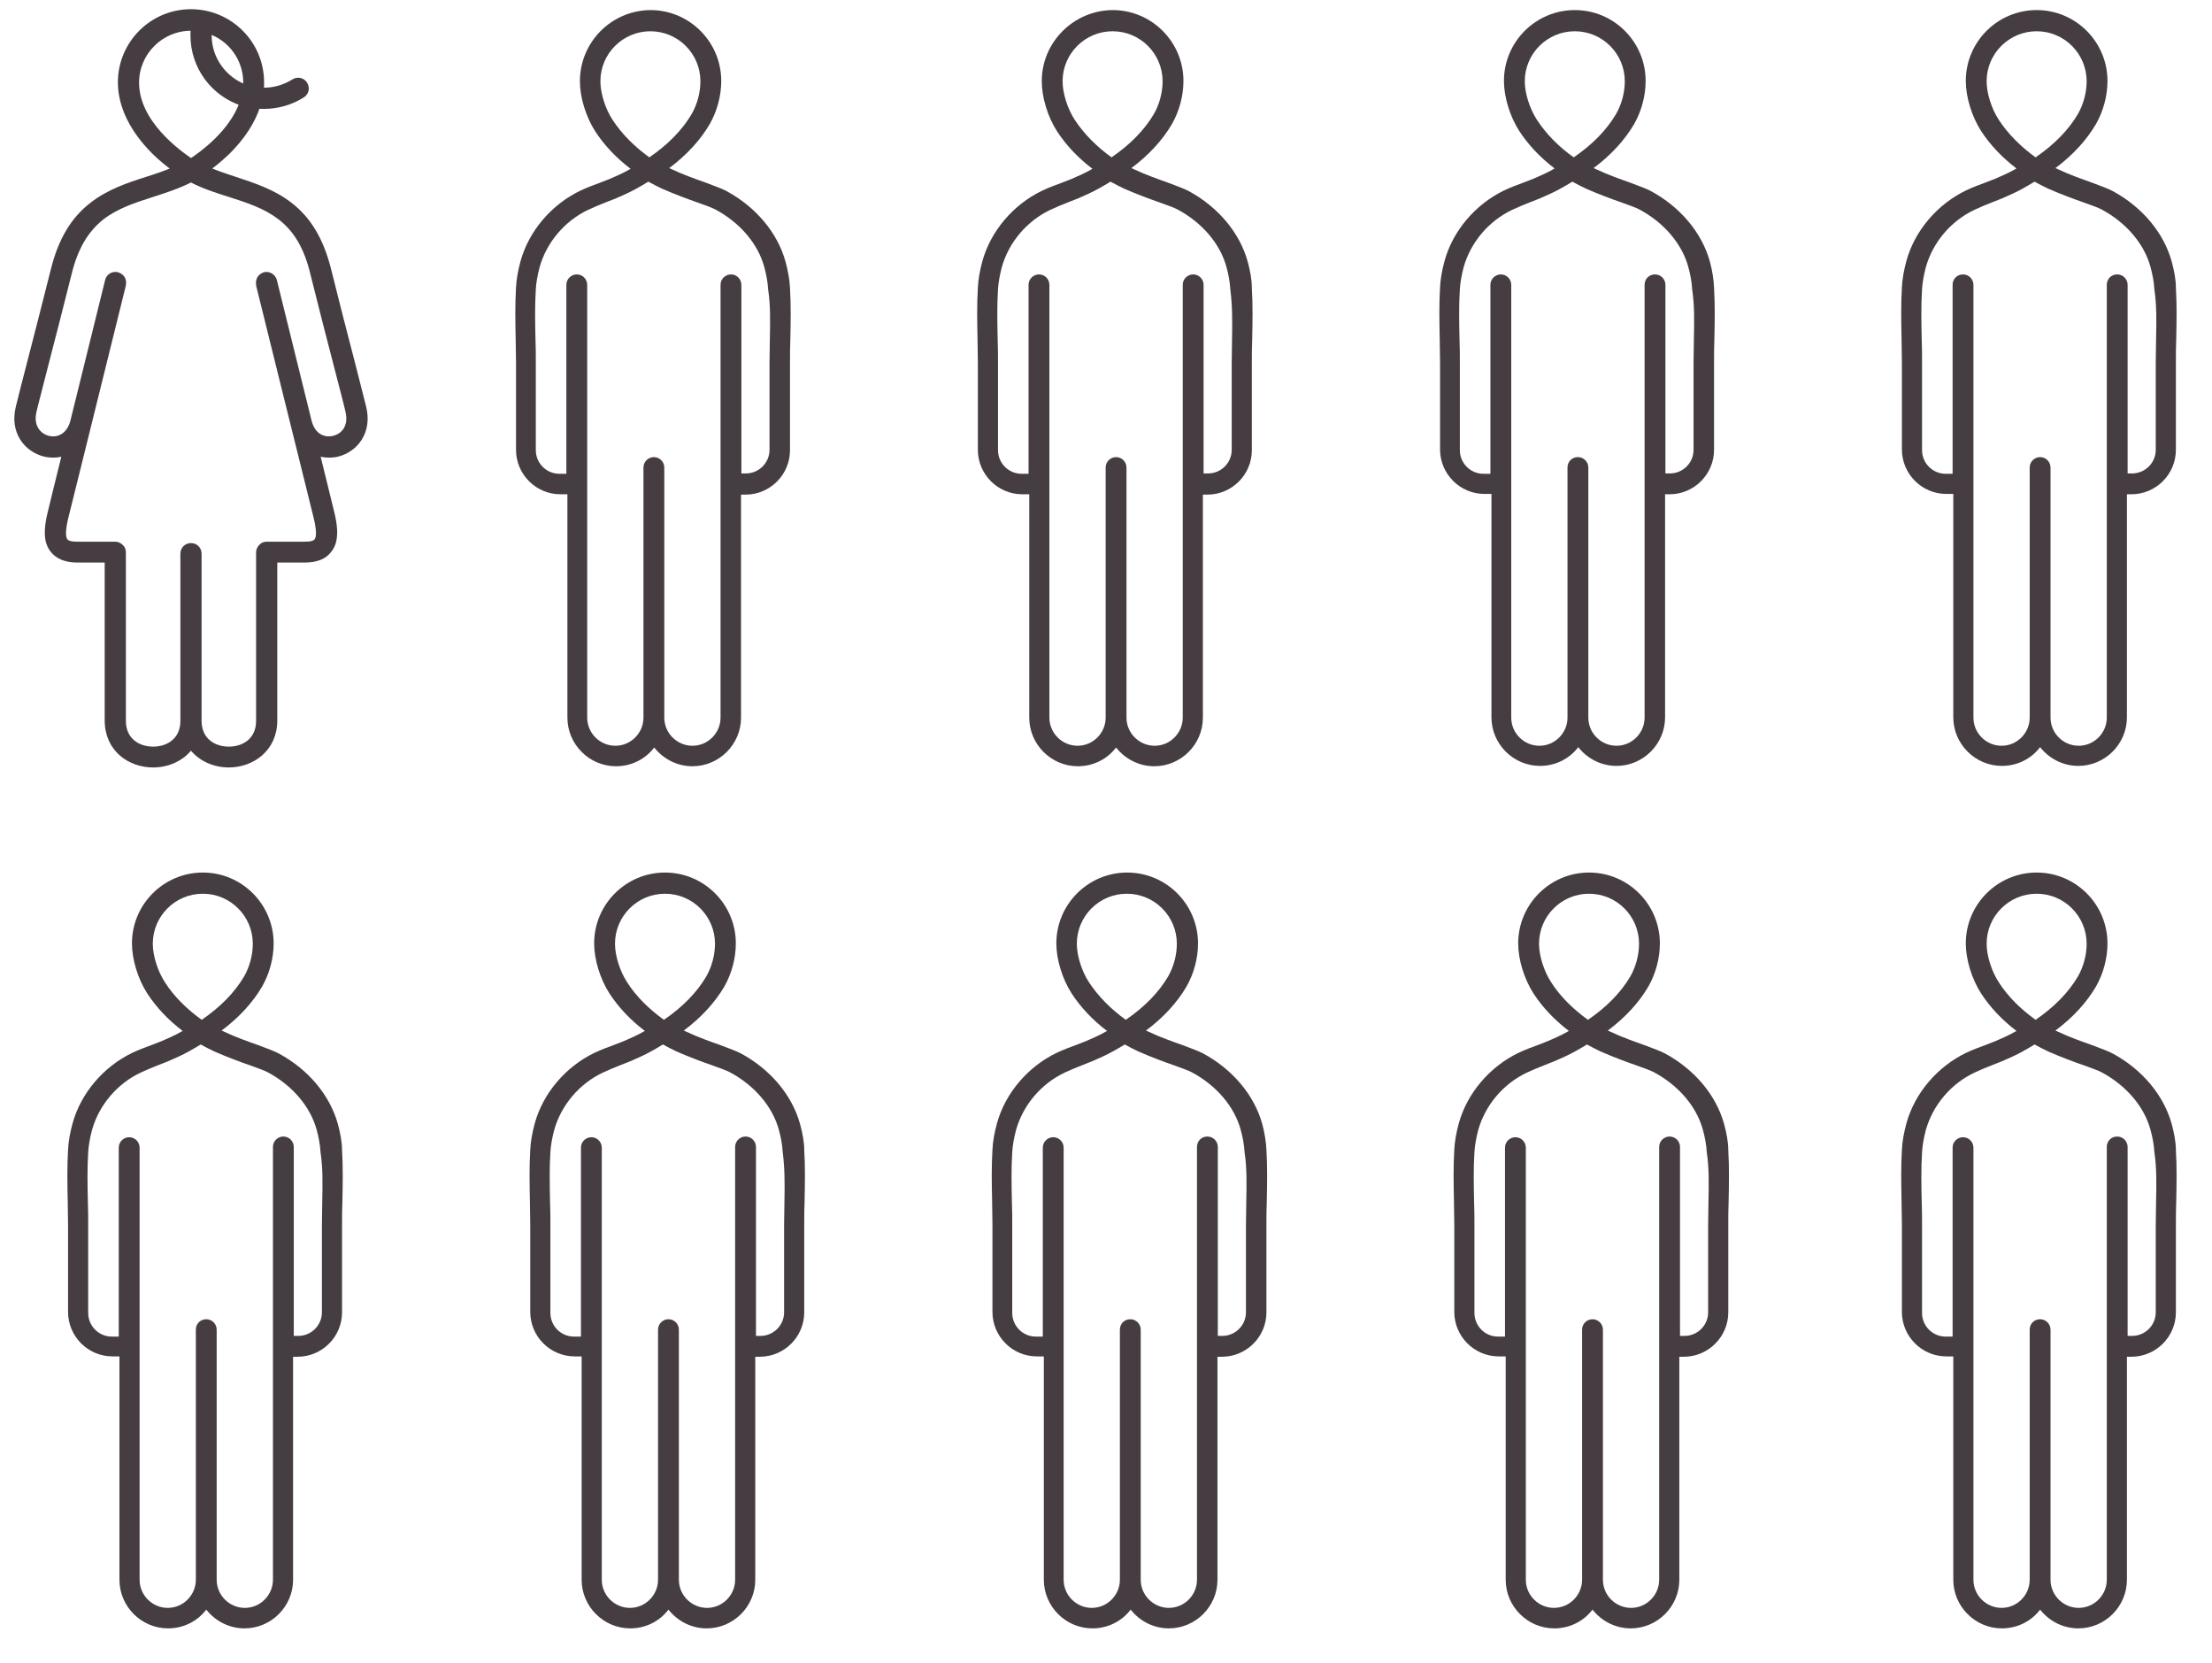
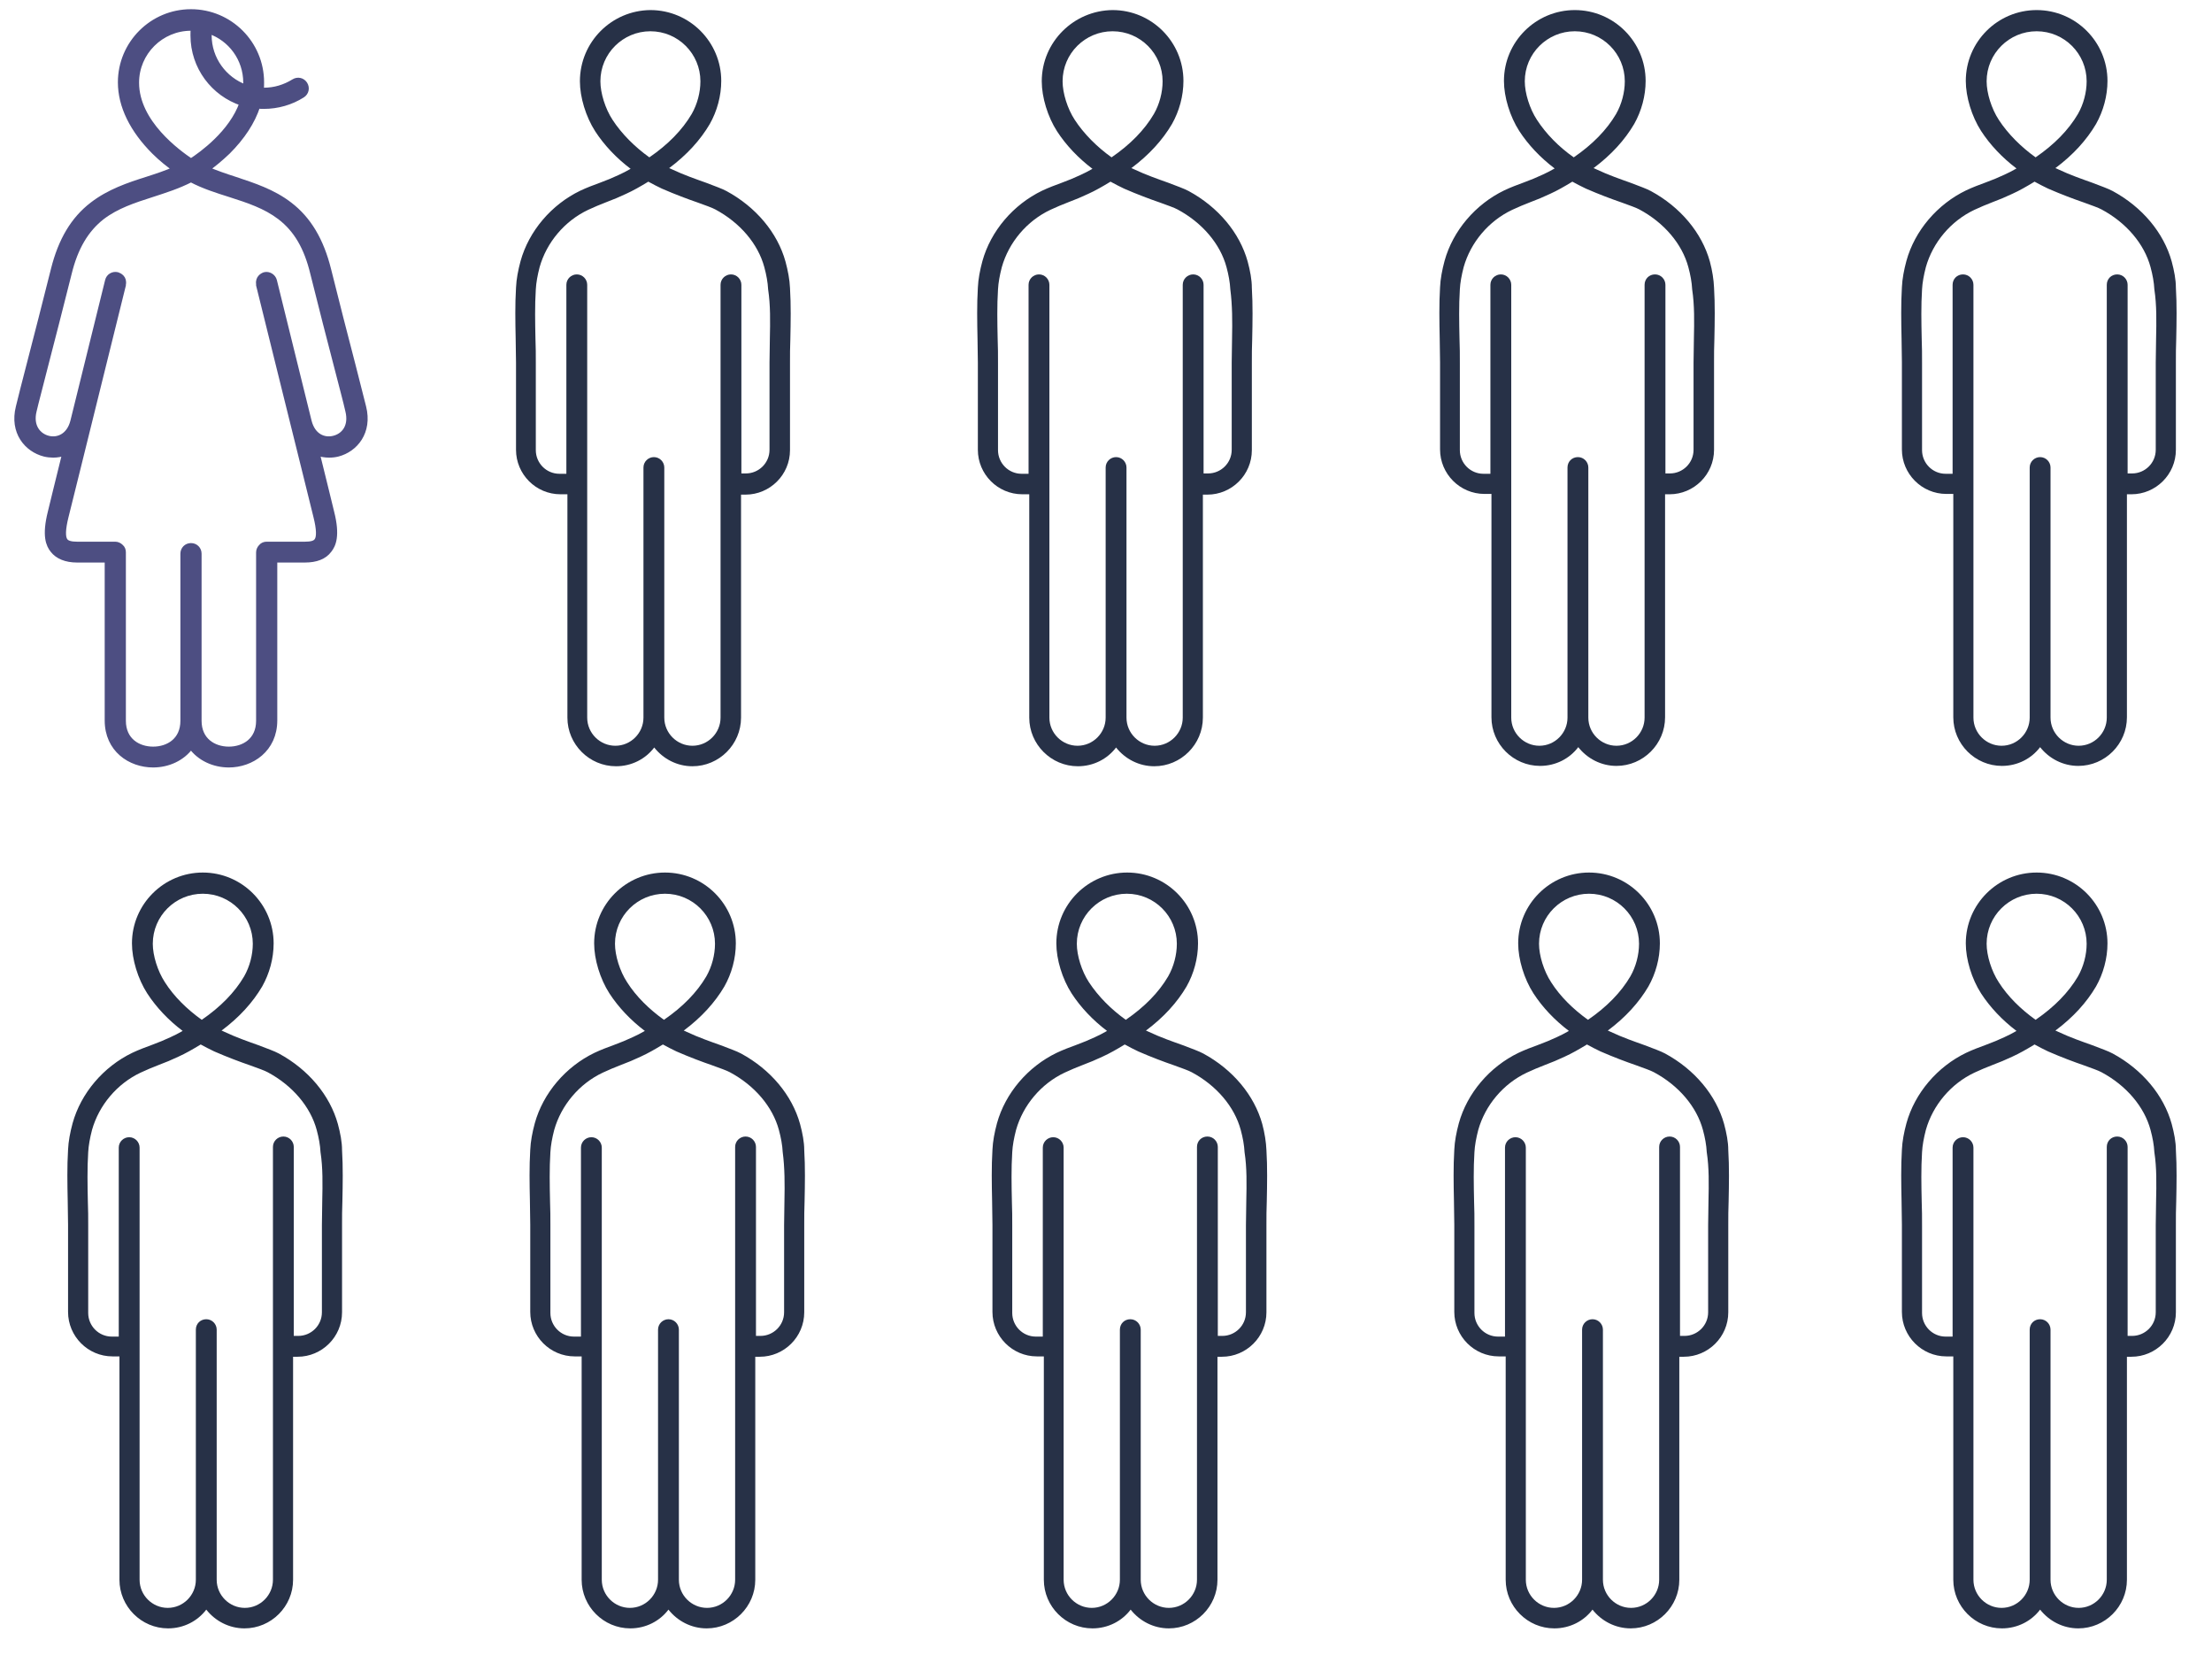
<svg xmlns="http://www.w3.org/2000/svg" version="1.1" id="Layer_1" x="0px" y="0px" viewBox="0 0 637 478.7" style="enable-background:new 0 0 637 478.7;" xml:space="preserve">
  <style type="text/css">
- 	.st0{fill:#453D42;}
- 	.st1{opacity:0.3;fill:none;}
- 	.st2{fill:#453D42;stroke:#453D42;stroke-width:1.5;stroke-miterlimit:10;}
- </style>
+ 		.st0 {
+ 			fill: #273147;
+ 		}
+ 
+ 		.st1 {
+ 			opacity: 0.3;
+ 			fill: none;
+ 		}
+ 
+ 		.st2 {
+ 			fill: #4d4e82;
+ 			stroke: #4d4e82;
+ 			stroke-width: 1.5;
+ 			stroke-miterlimit: 10;
+ 		}
+ 	</style>
  <g>
    <path class="st0" d="M226.2,75.3c-2.3-8.3-8.5-15.7-17-20.3c-1.3-0.7-3.3-1.4-5.9-2.4c-2.8-1-6.3-2.2-9.9-3.9   c-0.2-0.1-0.4-0.2-0.7-0.3c5.1-3.8,9-8.1,11.7-12.7c2.1-3.7,3.3-8.1,3.3-12.4c0-11.2-9.1-20.4-20.4-20.4C176.1,3,167,12.1,167,23.4   c0,4.6,1.7,10.2,4.4,14.4c2.6,4,6.1,7.7,10.2,10.8c-1.2,0.7-2.4,1.3-3.5,1.8c-1.7,0.8-3.4,1.5-5.3,2.2c-1.9,0.7-3.8,1.4-5.7,2.3   c-8.3,4-14.8,11.6-17.2,20.3c-0.7,2.6-1.2,5.2-1.3,7.6c-0.3,4.9-0.2,9.9-0.1,14.7c0,2.3,0.1,4.6,0.1,6.9c0,5.1,0,8,0,12l0,13.1   c0,7,5.7,12.8,12.8,12.8h2v64.3c0,7.7,6.3,14,14,14c4.5,0,8.5-2.1,11-5.4c2.6,3.3,6.6,5.4,11,5.4c7.7,0,14-6.3,14-14v-24.4l0-14.6   v-25.2h1.3c7,0,12.8-5.7,12.8-12.8l0-13.1c0-4,0-6.9,0-12c0-2.3,0-4.6,0.1-6.9c0.1-4.8,0.2-9.8-0.1-14.7   C227.4,80.5,226.9,77.9,226.2,75.3z M176.4,34.5c-2.1-3.2-3.5-7.7-3.5-11.1c0-8,6.5-14.4,14.4-14.4c8,0,14.4,6.5,14.4,14.4   c0,3.2-0.9,6.6-2.5,9.4c-2.7,4.6-6.8,8.8-12.2,12.5C182.8,42.3,179,38.5,176.4,34.5z M221.7,97.4c0,2.4-0.1,4.7-0.1,7   c0,5.1,0,8,0,12l0,13.1c0,3.8-3.1,6.8-6.8,6.8h-1.3V82c0-1.6-1.3-3-3-3c-1.6,0-3,1.3-3,3l0,124.6c0,4.4-3.6,8.1-8.1,8.1   c-4.4,0-8.1-3.6-8.1-8.1v-64.1v-7.9c0-1.6-1.3-3-3-3c-1.6,0-3,1.3-3,3v7.9v64.1c0,4.4-3.6,8.1-8.1,8.1c-4.4,0-8.1-3.6-8.1-8.1V82   c0-1.6-1.3-3-3-3c-1.6,0-3,1.3-3,3v54.4h-2c-3.8,0-6.8-3.1-6.8-6.8l0-13.1c0-4,0-6.9,0-12c0-2.3,0-4.7-0.1-7   c-0.1-4.7-0.2-9.5,0.1-14.2c0.1-1.9,0.5-4.1,1.1-6.4c2-7.1,7.2-13.3,14-16.5c1.7-0.8,3.4-1.5,5.2-2.2c1.9-0.7,3.8-1.5,5.7-2.4   c2-0.9,4.1-2.1,6.4-3.5c1.3,0.7,2.6,1.4,3.9,2c3.9,1.7,7.4,3,10.3,4c2.2,0.8,4.2,1.5,5.1,2c7.1,3.8,12.3,9.9,14.1,16.6   c0.6,2.2,1,4.4,1.1,6.4C221.9,87.9,221.8,92.7,221.7,97.4z" />
    <g>
      <path class="st1" d="M97.2,130.7c-0.8,0.2-1.7,0.3-2.5,0.3c-1.2,0-2.3-0.2-3.5-0.6c2.1,8.4,3.7,15.1,4.2,17.1    c1.7,6.8,0.5,9.4-0.7,10.9c-1.4,1.8-3.8,2.7-7,2.7c-1.7,0-6,0-8.7,0v46.2c0,8.4-6.6,12.8-13.2,12.8c-4.2,0-8.4-1.8-10.9-5.3    c-2.5,3.5-6.7,5.3-10.9,5.3c-6.5,0-13.2-4.4-13.2-12.8v-46.2c-2.7,0-7.1,0-8.7,0c-3.2,0-5.6-0.9-7-2.7c-1.2-1.5-2.3-4.2-0.7-10.9    c0.5-2,2.1-8.7,4.2-17.1c-1.1,0.4-2.3,0.6-3.4,0.6c-0.8,0-1.7-0.1-2.6-0.3c-5.1-1.3-9.2-6.3-7.5-13.5c0.7-2.7,1.8-7.1,3.1-12.2    c2.1-8.1,4.7-18.1,7-27.4c2.1-8.4,5.7-14.5,11.2-18.7c4.8-3.7,10.4-5.5,15.8-7.3c2.8-0.9,5.4-1.8,8-2.9c-1.7-1.2-3.8-2.9-6-5    c-6.3-6.2-9.7-13.1-9.7-20c0-11.2,9.1-20.3,20.3-20.3c11.2,0,20.3,9.1,20.3,20.3c0,0.8,0,1.5-0.1,2.3c0.3,0,0.6,0,0.8,0    c3.1,0,6-0.9,8.6-2.5c1.1-0.7,2.5-0.4,3.2,0.7c0.7,1.1,0.4,2.5-0.7,3.2c-3.3,2.1-7.1,3.2-11.1,3.2c-0.6,0-1.2,0-1.8-0.1    c-1.5,4.5-4.4,9-8.6,13.2c-2.1,2.1-4.3,3.8-6,5c2.5,1.1,5.2,2,8,2.9c5.4,1.7,11,3.6,15.8,7.3c5.5,4.2,9.1,10.3,11.2,18.7    c2.3,9.2,4.9,19.3,7,27.4c1.3,5.1,2.5,9.6,3.1,12.2C106.5,124.4,102.3,129.4,97.2,130.7z" />
      <path class="st2" d="M104.7,117.2c-0.7-2.7-1.8-7.1-3.1-12.2c-2.1-8.1-4.7-18.1-7-27.4c-2.1-8.4-5.7-14.5-11.2-18.7    c-4.8-3.7-10.4-5.5-15.8-7.3c-2.8-0.9-5.4-1.8-8-2.9c1.7-1.2,3.8-2.9,6-5c4.2-4.2,7.1-8.6,8.6-13.2c0.6,0.1,1.2,0.1,1.8,0.1    c3.9,0,7.8-1.1,11.1-3.2c1.1-0.7,1.4-2.1,0.7-3.2c-0.7-1.1-2.1-1.4-3.2-0.7c-2.6,1.6-5.5,2.5-8.6,2.5c-0.3,0-0.6,0-0.8,0    c0.1-0.8,0.1-1.5,0.1-2.3c0-11.2-9.1-20.3-20.3-20.3s-20.3,9.1-20.3,20.3c0,6.8,3.4,13.7,9.7,20c2.1,2.1,4.3,3.8,6,5    c-2.5,1.1-5.2,2-8,2.9c-5.4,1.7-11,3.6-15.8,7.3c-5.5,4.2-9.1,10.3-11.2,18.7c-2.3,9.2-4.9,19.3-7,27.4c-1.3,5.1-2.5,9.6-3.1,12.2    c-1.8,7.2,2.4,12.2,7.5,13.5c0.8,0.2,1.7,0.3,2.5,0.3c1.2,0,2.3-0.2,3.4-0.6c-2.1,8.4-3.7,15.1-4.2,17.1    c-1.7,6.8-0.5,9.4,0.7,10.9c1.4,1.8,3.8,2.8,7,2.8c1.7,0,6,0,8.7,0v46.2c0,8.4,6.6,12.8,13.2,12.8c4.2,0,8.4-1.8,10.9-5.3    c2.5,3.5,6.7,5.3,10.9,5.3c6.5,0,13.2-4.4,13.2-12.8v-46.2c2.7,0,7.1,0,8.7,0c3.2,0,5.6-0.9,7-2.8c1.2-1.5,2.4-4.2,0.7-10.9    c-0.5-2-2.1-8.7-4.2-17.1c1.1,0.4,2.3,0.6,3.5,0.6c0.9,0,1.7-0.1,2.5-0.3C102.3,129.4,106.5,124.4,104.7,117.2z M70.8,23.8    c0,0.5,0,0.9-0.1,1.3c-6.1-2.2-10.5-8.1-10.5-14.9c0-0.4,0-0.8,0.1-1.2C66.4,11.1,70.8,16.9,70.8,23.8z M39.3,23.8    c0-8.7,7.1-15.7,15.7-15.7c0.2,0,0.5,0,0.7,0c-0.1,0.7-0.1,1.4-0.1,2.1c0,9.1,5.9,16.8,14.1,19.5c-3,8.5-11.6,14.7-14.7,16.7    C51.3,43.9,39.3,35.3,39.3,23.8z M96.1,126.2c-2.8,0.7-6-0.6-7.1-4.9c-4.6-18.6-9.9-40.1-10-40.5c0,0,0,0,0,0    c-0.3-1.2-1.6-2-2.8-1.7c-0.6,0.2-2,0.9-1.7,2.8l0,0c0,0,0,0,0,0.1c0,0,0,0.1,0,0.1l7.6,30.7c3.6,14.4,8,32.3,8.9,35.9    c0.9,3.6,1,6,0.2,7c-0.5,0.7-1.6,1-3.4,1c-2.5,0-11,0-11,0c0,0,0,0,0,0c-0.6,0-1.2,0.2-1.6,0.7c-0.4,0.4-0.7,1-0.7,1.6v48.5    c0,5.7-4.3,8.2-8.6,8.2s-8.6-2.5-8.6-8.2v-48.1c0-1.3-1-2.3-2.3-2.3s-2.3,1-2.3,2.3v48.1c0,5.7-4.3,8.2-8.6,8.2s-8.6-2.5-8.6-8.2    v-48.5c0-0.6-0.2-1.2-0.7-1.6c-0.4-0.4-1-0.7-1.6-0.7c0,0,0,0,0,0c0,0-8.5,0-11,0c-1.7,0-2.9-0.3-3.4-1c-0.8-1-0.7-3.4,0.2-7    c0.9-3.5,5.3-21.4,8.9-35.9l7.6-30.7c0,0,0-0.1,0-0.1c0,0,0,0,0-0.1l0,0c0.4-1.9-1.1-2.6-1.7-2.8c-1.2-0.3-2.5,0.4-2.8,1.7    c0,0,0,0,0,0c-0.1,0.4-5.4,21.9-10,40.5c-1.1,4.3-4.4,5.6-7.1,4.9c-2.8-0.7-5.2-3.4-4.1-7.9c0.6-2.6,1.8-7,3.1-12.2    c2.1-8.1,4.7-18.2,7-27.4c1.8-7.4,4.9-12.6,9.5-16.2c4.2-3.2,9.1-4.8,14.4-6.5c3.7-1.2,7.5-2.4,11.2-4.3l0,0l0,0    c3.6,1.9,7.4,3.1,11.2,4.3c5.3,1.7,10.2,3.3,14.4,6.5c4.7,3.6,7.7,8.7,9.5,16.2c2.3,9.3,4.9,19.3,7,27.4c1.3,5.1,2.5,9.5,3.1,12.2    C101.3,122.8,99,125.5,96.1,126.2z" />
    </g>
    <path class="st0" d="M359.3,75.3c-2.3-8.3-8.5-15.7-17-20.3c-1.3-0.7-3.3-1.4-5.9-2.4c-2.8-1-6.3-2.2-9.9-3.9   c-0.2-0.1-0.4-0.2-0.7-0.3c5.1-3.8,9-8.1,11.7-12.7c2.1-3.7,3.3-8.1,3.3-12.4c0-11.2-9.1-20.4-20.4-20.4C309.2,3,300,12.1,300,23.4   c0,4.6,1.7,10.2,4.4,14.4c2.6,4,6.1,7.7,10.2,10.8c-1.2,0.7-2.4,1.3-3.5,1.8c-1.7,0.8-3.4,1.5-5.3,2.2c-1.9,0.7-3.8,1.4-5.7,2.3   c-8.3,4-14.8,11.6-17.2,20.3c-0.7,2.6-1.2,5.2-1.3,7.6c-0.3,4.9-0.2,9.9-0.1,14.7c0,2.3,0.1,4.6,0.1,6.9c0,5.1,0,8,0,12l0,13.1   c0,7,5.7,12.8,12.8,12.8h2v64.3c0,7.7,6.3,14,14,14c4.5,0,8.5-2.1,11-5.4c2.6,3.3,6.6,5.4,11,5.4c7.7,0,14-6.3,14-14v-24.4l0-14.6   v-25.2h1.3c7,0,12.8-5.7,12.8-12.8l0-13.1c0-4,0-6.9,0-12c0-2.3,0-4.6,0.1-6.9c0.1-4.8,0.2-9.8-0.1-14.7   C360.5,80.5,360,77.9,359.3,75.3z M309.5,34.5c-2.1-3.2-3.5-7.7-3.5-11.1c0-8,6.5-14.4,14.4-14.4c8,0,14.4,6.5,14.4,14.4   c0,3.2-0.9,6.6-2.5,9.4c-2.7,4.6-6.8,8.8-12.2,12.5C315.9,42.3,312.1,38.5,309.5,34.5z M354.8,97.4c0,2.4-0.1,4.7-0.1,7   c0,5.1,0,8,0,12l0,13.1c0,3.8-3.1,6.8-6.8,6.8h-1.3V82c0-1.6-1.3-3-3-3c-1.6,0-3,1.3-3,3l0,124.6c0,4.4-3.6,8.1-8.1,8.1   c-4.4,0-8.1-3.6-8.1-8.1v-64.1v-7.9c0-1.6-1.3-3-3-3c-1.6,0-3,1.3-3,3v7.9v64.1c0,4.4-3.6,8.1-8.1,8.1c-4.4,0-8.1-3.6-8.1-8.1V82   c0-1.6-1.3-3-3-3c-1.6,0-3,1.3-3,3v54.4h-2c-3.8,0-6.8-3.1-6.8-6.8l0-13.1c0-4,0-6.9,0-12c0-2.3,0-4.7-0.1-7   c-0.1-4.7-0.2-9.5,0.1-14.2c0.1-1.9,0.5-4.1,1.1-6.4c2-7.1,7.2-13.3,14-16.5c1.7-0.8,3.4-1.5,5.2-2.2c1.9-0.7,3.8-1.5,5.7-2.4   c2-0.9,4.1-2.1,6.4-3.5c1.3,0.7,2.6,1.4,3.9,2c3.9,1.7,7.4,3,10.3,4c2.2,0.8,4.2,1.5,5.1,2c7.1,3.8,12.3,9.9,14.1,16.6   c0.6,2.2,1,4.4,1.1,6.4C354.9,87.9,354.9,92.7,354.8,97.4z" />
    <path class="st0" d="M492.4,75.3c-2.3-8.3-8.5-15.7-17-20.3c-1.3-0.7-3.3-1.4-5.9-2.4c-2.8-1-6.3-2.2-9.9-3.9   c-0.2-0.1-0.4-0.2-0.7-0.3c5.1-3.8,9-8.1,11.7-12.7c2.1-3.7,3.3-8.1,3.3-12.4c0-11.2-9.1-20.4-20.4-20.4   c-11.2,0-20.4,9.1-20.4,20.4c0,4.6,1.7,10.2,4.4,14.4c2.6,4,6.1,7.7,10.2,10.8c-1.2,0.7-2.4,1.3-3.5,1.8c-1.7,0.8-3.4,1.5-5.3,2.2   c-1.9,0.7-3.8,1.4-5.7,2.3c-8.3,4-14.8,11.6-17.2,20.3c-0.7,2.6-1.2,5.2-1.3,7.6c-0.3,4.9-0.2,9.9-0.1,14.7c0,2.3,0.1,4.6,0.1,6.9   c0,5.1,0,8,0,12l0,13.1c0,7,5.7,12.8,12.8,12.8h2v64.3c0,7.7,6.3,14,14,14c4.5,0,8.5-2.1,11-5.4c2.6,3.3,6.6,5.4,11,5.4   c7.7,0,14-6.3,14-14v-24.4l0-14.6v-25.2h1.3c7,0,12.8-5.7,12.8-12.8l0-13.1c0-4,0-6.9,0-12c0-2.3,0-4.6,0.1-6.9   c0.1-4.8,0.2-9.8-0.1-14.7C493.5,80.5,493.1,77.9,492.4,75.3z M442.6,34.5c-2.1-3.2-3.5-7.7-3.5-11.1c0-8,6.5-14.4,14.4-14.4   c8,0,14.4,6.5,14.4,14.4c0,3.2-0.9,6.6-2.5,9.4c-2.7,4.6-6.8,8.8-12.2,12.5C448.9,42.3,445.2,38.5,442.6,34.5z M487.8,97.4   c0,2.4-0.1,4.7-0.1,7c0,5.1,0,8,0,12l0,13.1c0,3.8-3.1,6.8-6.8,6.8h-1.3V82c0-1.6-1.3-3-3-3s-3,1.3-3,3l0,124.6   c0,4.4-3.6,8.1-8.1,8.1c-4.4,0-8.1-3.6-8.1-8.1v-64.1v-7.9c0-1.6-1.3-3-3-3s-3,1.3-3,3v7.9v64.1c0,4.4-3.6,8.1-8.1,8.1   c-4.4,0-8.1-3.6-8.1-8.1V82c0-1.6-1.3-3-3-3c-1.6,0-3,1.3-3,3v54.4h-2c-3.8,0-6.8-3.1-6.8-6.8l0-13.1c0-4,0-6.9,0-12   c0-2.3,0-4.7-0.1-7c-0.1-4.7-0.2-9.5,0.1-14.2c0.1-1.9,0.5-4.1,1.1-6.4c2-7.1,7.2-13.3,14-16.5c1.7-0.8,3.4-1.5,5.2-2.2   c1.9-0.7,3.8-1.5,5.7-2.4c2-0.9,4.1-2.1,6.4-3.5c1.3,0.7,2.6,1.4,3.9,2c3.9,1.7,7.4,3,10.3,4c2.2,0.8,4.2,1.5,5.1,2   c7.1,3.8,12.3,9.9,14.1,16.6c0.6,2.2,1,4.4,1.1,6.4C488,87.9,487.9,92.7,487.8,97.4z" />
    <path class="st0" d="M625.4,75.3c-2.3-8.3-8.5-15.7-17-20.3c-1.3-0.7-3.3-1.4-5.9-2.4c-2.8-1-6.3-2.2-9.9-3.9   c-0.2-0.1-0.4-0.2-0.7-0.3c5.1-3.8,9-8.1,11.7-12.7c2.1-3.7,3.3-8.1,3.3-12.4c0-11.2-9.1-20.4-20.4-20.4   c-11.2,0-20.4,9.1-20.4,20.4c0,4.6,1.7,10.2,4.4,14.4c2.6,4,6.1,7.7,10.2,10.8c-1.2,0.7-2.4,1.3-3.5,1.8c-1.7,0.8-3.4,1.5-5.3,2.2   c-1.9,0.7-3.8,1.4-5.7,2.3c-8.3,4-14.8,11.6-17.2,20.3c-0.7,2.6-1.2,5.2-1.3,7.6c-0.3,4.9-0.2,9.9-0.1,14.7c0,2.3,0.1,4.6,0.1,6.9   c0,5.1,0,8,0,12l0,13.1c0,7,5.7,12.8,12.8,12.8h2v64.3c0,7.7,6.3,14,14,14c4.5,0,8.5-2.1,11-5.4c2.6,3.3,6.6,5.4,11,5.4   c7.7,0,14-6.3,14-14v-24.4l0-14.6v-25.2h1.3c7,0,12.8-5.7,12.8-12.8l0-13.1c0-4,0-6.9,0-12c0-2.3,0-4.6,0.1-6.9   c0.1-4.8,0.2-9.8-0.1-14.7C626.6,80.5,626.1,77.9,625.4,75.3z M575.6,34.5c-2.1-3.2-3.5-7.7-3.5-11.1c0-8,6.5-14.4,14.4-14.4   c8,0,14.4,6.5,14.4,14.4c0,3.2-0.9,6.6-2.5,9.4c-2.7,4.6-6.8,8.8-12.2,12.5C582,42.3,578.2,38.5,575.6,34.5z M620.9,97.4   c0,2.4-0.1,4.7-0.1,7c0,5.1,0,8,0,12l0,13.1c0,3.8-3.1,6.8-6.8,6.8h-1.3V82c0-1.6-1.3-3-3-3s-3,1.3-3,3l0,124.6   c0,4.4-3.6,8.1-8.1,8.1c-4.4,0-8.1-3.6-8.1-8.1v-64.1v-7.9c0-1.6-1.3-3-3-3c-1.6,0-3,1.3-3,3v7.9v64.1c0,4.4-3.6,8.1-8.1,8.1   c-4.4,0-8.1-3.6-8.1-8.1V82c0-1.6-1.3-3-3-3s-3,1.3-3,3v54.4h-2c-3.8,0-6.8-3.1-6.8-6.8l0-13.1c0-4,0-6.9,0-12c0-2.3,0-4.7-0.1-7   c-0.1-4.7-0.2-9.5,0.1-14.2c0.1-1.9,0.5-4.1,1.1-6.4c2-7.1,7.2-13.3,14-16.5c1.7-0.8,3.4-1.5,5.2-2.2c1.9-0.7,3.8-1.5,5.7-2.4   c2-0.9,4.1-2.1,6.4-3.5c1.3,0.7,2.6,1.4,3.9,2c3.9,1.7,7.4,3,10.3,4c2.2,0.8,4.2,1.5,5.1,2c7.1,3.8,12.3,9.9,14.1,16.6   c0.6,2.2,1,4.4,1.1,6.4C621.1,87.9,621,92.7,620.9,97.4z" />
    <path class="st0" d="M97.3,323.6c-2.3-8.3-8.5-15.7-17-20.3c-1.3-0.7-3.3-1.4-5.9-2.4c-2.8-1-6.3-2.2-9.9-3.9   c-0.2-0.1-0.4-0.2-0.7-0.3c5.1-3.8,9-8.1,11.7-12.7c2.1-3.7,3.3-8.1,3.3-12.4c0-11.2-9.1-20.4-20.4-20.4   c-11.2,0-20.4,9.1-20.4,20.4c0,4.6,1.7,10.2,4.4,14.4c2.6,4,6.1,7.7,10.2,10.8c-1.2,0.7-2.4,1.3-3.5,1.8c-1.7,0.8-3.4,1.5-5.3,2.2   c-1.9,0.7-3.8,1.4-5.7,2.3c-8.3,4-14.8,11.6-17.2,20.3c-0.7,2.6-1.2,5.2-1.3,7.6c-0.3,4.9-0.2,9.9-0.1,14.7c0,2.3,0.1,4.6,0.1,6.9   c0,5.1,0,8,0,12l0,13.1c0,7,5.7,12.8,12.8,12.8h2v64.3c0,7.7,6.3,14,14,14c4.5,0,8.5-2.1,11-5.4c2.6,3.3,6.6,5.4,11,5.4   c7.7,0,14-6.3,14-14v-24.4l0-14.6v-25.2h1.3c7,0,12.8-5.7,12.8-12.8l0-13.1c0-4,0-6.9,0-12c0-2.3,0-4.6,0.1-6.9   c0.1-4.8,0.2-9.8-0.1-14.7C98.5,328.8,98,326.2,97.3,323.6z M47.5,282.8c-2.1-3.2-3.5-7.7-3.5-11.1c0-8,6.5-14.4,14.4-14.4   c8,0,14.4,6.5,14.4,14.4c0,3.2-0.9,6.6-2.5,9.4c-2.7,4.6-6.8,8.8-12.2,12.5C53.9,290.6,50.1,286.9,47.5,282.8z M92.8,345.7   c0,2.4-0.1,4.7-0.1,7c0,5.1,0,8,0,12l0,13.1c0,3.8-3.1,6.8-6.8,6.8h-1.3v-54.4c0-1.6-1.3-3-3-3c-1.6,0-3,1.3-3,3l0,124.6   c0,4.4-3.6,8.1-8.1,8.1c-4.4,0-8.1-3.6-8.1-8.1v-64.1v-7.9c0-1.6-1.3-3-3-3s-3,1.3-3,3v7.9v64.1c0,4.4-3.6,8.1-8.1,8.1   c-4.4,0-8.1-3.6-8.1-8.1V330.4c0-1.6-1.3-3-3-3c-1.6,0-3,1.3-3,3v54.4h-2c-3.8,0-6.8-3.1-6.8-6.8l0-13.1c0-4,0-6.9,0-12   c0-2.3,0-4.7-0.1-7c-0.1-4.7-0.2-9.5,0.1-14.2c0.1-1.9,0.5-4.1,1.1-6.4c2-7.1,7.2-13.3,14-16.5c1.7-0.8,3.4-1.5,5.2-2.2   c1.9-0.7,3.8-1.5,5.7-2.4c2-0.9,4.1-2.1,6.4-3.5c1.3,0.7,2.6,1.4,3.9,2c3.9,1.7,7.4,3,10.3,4c2.2,0.8,4.2,1.5,5.1,2   c7.1,3.8,12.3,9.9,14.1,16.6c0.6,2.2,1,4.4,1.1,6.4C93,336.2,92.9,341,92.8,345.7z" />
    <path class="st0" d="M230.4,323.6c-2.3-8.3-8.5-15.7-17-20.3c-1.3-0.7-3.3-1.4-5.9-2.4c-2.8-1-6.3-2.2-9.9-3.9   c-0.2-0.1-0.4-0.2-0.7-0.3c5.1-3.8,9-8.1,11.7-12.7c2.1-3.7,3.3-8.1,3.3-12.4c0-11.2-9.1-20.4-20.4-20.4   c-11.2,0-20.4,9.1-20.4,20.4c0,4.6,1.7,10.2,4.4,14.4c2.6,4,6.1,7.7,10.2,10.8c-1.2,0.7-2.4,1.3-3.5,1.8c-1.7,0.8-3.4,1.5-5.3,2.2   c-1.9,0.7-3.8,1.4-5.7,2.3c-8.3,4-14.8,11.6-17.2,20.3c-0.7,2.6-1.2,5.2-1.3,7.6c-0.3,4.9-0.2,9.9-0.1,14.7c0,2.3,0.1,4.6,0.1,6.9   c0,5.1,0,8,0,12l0,13.1c0,7,5.7,12.8,12.8,12.8h2v64.3c0,7.7,6.3,14,14,14c4.5,0,8.5-2.1,11-5.4c2.6,3.3,6.6,5.4,11,5.4   c7.7,0,14-6.3,14-14v-24.4l0-14.6v-25.2h1.3c7,0,12.8-5.7,12.8-12.8l0-13.1c0-4,0-6.9,0-12c0-2.3,0-4.6,0.1-6.9   c0.1-4.8,0.2-9.8-0.1-14.7C231.6,328.8,231.1,326.2,230.4,323.6z M180.6,282.8c-2.1-3.2-3.5-7.7-3.5-11.1c0-8,6.5-14.4,14.4-14.4   c8,0,14.4,6.5,14.4,14.4c0,3.2-0.9,6.6-2.5,9.4c-2.7,4.6-6.8,8.8-12.2,12.5C187,290.6,183.2,286.9,180.6,282.8z M225.9,345.7   c0,2.4-0.1,4.7-0.1,7c0,5.1,0,8,0,12l0,13.1c0,3.8-3.1,6.8-6.8,6.8h-1.3v-54.4c0-1.6-1.3-3-3-3c-1.6,0-3,1.3-3,3l0,124.6   c0,4.4-3.6,8.1-8.1,8.1c-4.4,0-8.1-3.6-8.1-8.1v-64.1v-7.9c0-1.6-1.3-3-3-3c-1.6,0-3,1.3-3,3v7.9v64.1c0,4.4-3.6,8.1-8.1,8.1   c-4.4,0-8.1-3.6-8.1-8.1V330.4c0-1.6-1.3-3-3-3c-1.6,0-3,1.3-3,3v54.4h-2c-3.8,0-6.8-3.1-6.8-6.8l0-13.1c0-4,0-6.9,0-12   c0-2.3,0-4.7-0.1-7c-0.1-4.7-0.2-9.5,0.1-14.2c0.1-1.9,0.5-4.1,1.1-6.4c2-7.1,7.2-13.3,14-16.5c1.7-0.8,3.4-1.5,5.2-2.2   c1.9-0.7,3.8-1.5,5.7-2.4c2-0.9,4.1-2.1,6.4-3.5c1.3,0.7,2.6,1.4,3.9,2c3.9,1.7,7.4,3,10.3,4c2.2,0.8,4.2,1.5,5.1,2   c7.1,3.8,12.3,9.9,14.1,16.6c0.6,2.2,1,4.4,1.1,6.4C226,336.2,226,341,225.9,345.7z" />
    <path class="st0" d="M363.5,323.6c-2.3-8.3-8.5-15.7-17-20.3c-1.3-0.7-3.3-1.4-5.9-2.4c-2.8-1-6.3-2.2-9.9-3.9   c-0.2-0.1-0.4-0.2-0.7-0.3c5.1-3.8,9-8.1,11.7-12.7c2.1-3.7,3.3-8.1,3.3-12.4c0-11.2-9.1-20.4-20.4-20.4   c-11.2,0-20.4,9.1-20.4,20.4c0,4.6,1.7,10.2,4.4,14.4c2.6,4,6.1,7.7,10.2,10.8c-1.2,0.7-2.4,1.3-3.5,1.8c-1.7,0.8-3.4,1.5-5.3,2.2   c-1.9,0.7-3.8,1.4-5.7,2.3c-8.3,4-14.8,11.6-17.2,20.3c-0.7,2.6-1.2,5.2-1.3,7.6c-0.3,4.9-0.2,9.9-0.1,14.7c0,2.3,0.1,4.6,0.1,6.9   c0,5.1,0,8,0,12l0,13.1c0,7,5.7,12.8,12.8,12.8h2v64.3c0,7.7,6.3,14,14,14c4.5,0,8.5-2.1,11-5.4c2.6,3.3,6.6,5.4,11,5.4   c7.7,0,14-6.3,14-14v-24.4l0-14.6v-25.2h1.3c7,0,12.8-5.7,12.8-12.8l0-13.1c0-4,0-6.9,0-12c0-2.3,0-4.6,0.1-6.9   c0.1-4.8,0.2-9.8-0.1-14.7C364.6,328.8,364.2,326.2,363.5,323.6z M313.6,282.8c-2.1-3.2-3.5-7.7-3.5-11.1c0-8,6.5-14.4,14.4-14.4   c8,0,14.4,6.5,14.4,14.4c0,3.2-0.9,6.6-2.5,9.4c-2.7,4.6-6.8,8.8-12.2,12.5C320,290.6,316.3,286.9,313.6,282.8z M358.9,345.7   c0,2.4-0.1,4.7-0.1,7c0,5.1,0,8,0,12l0,13.1c0,3.8-3.1,6.8-6.8,6.8h-1.3v-54.4c0-1.6-1.3-3-3-3s-3,1.3-3,3l0,124.6   c0,4.4-3.6,8.1-8.1,8.1c-4.4,0-8.1-3.6-8.1-8.1v-64.1v-7.9c0-1.6-1.3-3-3-3s-3,1.3-3,3v7.9v64.1c0,4.4-3.6,8.1-8.1,8.1   c-4.4,0-8.1-3.6-8.1-8.1V330.4c0-1.6-1.3-3-3-3c-1.6,0-3,1.3-3,3v54.4h-2c-3.8,0-6.8-3.1-6.8-6.8l0-13.1c0-4,0-6.9,0-12   c0-2.3,0-4.7-0.1-7c-0.1-4.7-0.2-9.5,0.1-14.2c0.1-1.9,0.5-4.1,1.1-6.4c2-7.1,7.2-13.3,14-16.5c1.7-0.8,3.4-1.5,5.2-2.2   c1.9-0.7,3.8-1.5,5.7-2.4c2-0.9,4.1-2.1,6.4-3.5c1.3,0.7,2.6,1.4,3.9,2c3.9,1.7,7.4,3,10.3,4c2.2,0.8,4.2,1.5,5.1,2   c7.1,3.8,12.3,9.9,14.1,16.6c0.6,2.2,1,4.4,1.1,6.4C359.1,336.2,359,341,358.9,345.7z" />
    <path class="st0" d="M496.5,323.6c-2.3-8.3-8.5-15.7-17-20.3c-1.3-0.7-3.3-1.4-5.9-2.4c-2.8-1-6.3-2.2-9.9-3.9   c-0.2-0.1-0.4-0.2-0.7-0.3c5.1-3.8,9-8.1,11.7-12.7c2.1-3.7,3.3-8.1,3.3-12.4c0-11.2-9.1-20.4-20.4-20.4   c-11.2,0-20.4,9.1-20.4,20.4c0,4.6,1.7,10.2,4.4,14.4c2.6,4,6.1,7.7,10.2,10.8c-1.2,0.7-2.4,1.3-3.5,1.8c-1.7,0.8-3.4,1.5-5.3,2.2   c-1.9,0.7-3.8,1.4-5.7,2.3c-8.3,4-14.8,11.6-17.2,20.3c-0.7,2.6-1.2,5.2-1.3,7.6c-0.3,4.9-0.2,9.9-0.1,14.7c0,2.3,0.1,4.6,0.1,6.9   c0,5.1,0,8,0,12l0,13.1c0,7,5.7,12.8,12.8,12.8h2v64.3c0,7.7,6.3,14,14,14c4.5,0,8.5-2.1,11-5.4c2.6,3.3,6.6,5.4,11,5.4   c7.7,0,14-6.3,14-14v-24.4l0-14.6v-25.2h1.3c7,0,12.8-5.7,12.8-12.8l0-13.1c0-4,0-6.9,0-12c0-2.3,0-4.6,0.1-6.9   c0.1-4.8,0.2-9.8-0.1-14.7C497.7,328.8,497.2,326.2,496.5,323.6z M446.7,282.8c-2.1-3.2-3.5-7.7-3.5-11.1c0-8,6.5-14.4,14.4-14.4   c8,0,14.4,6.5,14.4,14.4c0,3.2-0.9,6.6-2.5,9.4c-2.7,4.6-6.8,8.8-12.2,12.5C453.1,290.6,449.3,286.9,446.7,282.8z M492,345.7   c0,2.4-0.1,4.7-0.1,7c0,5.1,0,8,0,12l0,13.1c0,3.8-3.1,6.8-6.8,6.8h-1.3v-54.4c0-1.6-1.3-3-3-3c-1.6,0-3,1.3-3,3l0,124.6   c0,4.4-3.6,8.1-8.1,8.1c-4.4,0-8.1-3.6-8.1-8.1v-64.1v-7.9c0-1.6-1.3-3-3-3c-1.6,0-3,1.3-3,3v7.9v64.1c0,4.4-3.6,8.1-8.1,8.1   c-4.4,0-8.1-3.6-8.1-8.1V330.4c0-1.6-1.3-3-3-3c-1.6,0-3,1.3-3,3v54.4h-2c-3.8,0-6.8-3.1-6.8-6.8l0-13.1c0-4,0-6.9,0-12   c0-2.3,0-4.7-0.1-7c-0.1-4.7-0.2-9.5,0.1-14.2c0.1-1.9,0.5-4.1,1.1-6.4c2-7.1,7.2-13.3,14-16.5c1.7-0.8,3.4-1.5,5.2-2.2   c1.9-0.7,3.8-1.5,5.7-2.4c2-0.9,4.1-2.1,6.4-3.5c1.3,0.7,2.6,1.4,3.9,2c3.9,1.7,7.4,3,10.3,4c2.2,0.8,4.2,1.5,5.1,2   c7.1,3.8,12.3,9.9,14.1,16.6c0.6,2.2,1,4.4,1.1,6.4C492.2,336.2,492.1,341,492,345.7z" />
    <path class="st0" d="M625.4,323.6c-2.3-8.3-8.5-15.7-17-20.3c-1.3-0.7-3.3-1.4-5.9-2.4c-2.8-1-6.3-2.2-9.9-3.9   c-0.2-0.1-0.4-0.2-0.7-0.3c5.1-3.8,9-8.1,11.7-12.7c2.1-3.7,3.3-8.1,3.3-12.4c0-11.2-9.1-20.4-20.4-20.4   c-11.2,0-20.4,9.1-20.4,20.4c0,4.6,1.7,10.2,4.4,14.4c2.6,4,6.1,7.7,10.2,10.8c-1.2,0.7-2.4,1.3-3.5,1.8c-1.7,0.8-3.4,1.5-5.3,2.2   c-1.9,0.7-3.8,1.4-5.7,2.3c-8.3,4-14.8,11.6-17.2,20.3c-0.7,2.6-1.2,5.2-1.3,7.6c-0.3,4.9-0.2,9.9-0.1,14.7c0,2.3,0.1,4.6,0.1,6.9   c0,5.1,0,8,0,12l0,13.1c0,7,5.7,12.8,12.8,12.8h2v64.3c0,7.7,6.3,14,14,14c4.5,0,8.5-2.1,11-5.4c2.6,3.3,6.6,5.4,11,5.4   c7.7,0,14-6.3,14-14v-24.4l0-14.6v-25.2h1.3c7,0,12.8-5.7,12.8-12.8l0-13.1c0-4,0-6.9,0-12c0-2.3,0-4.6,0.1-6.9   c0.1-4.8,0.2-9.8-0.1-14.7C626.6,328.8,626.1,326.2,625.4,323.6z M575.6,282.8c-2.1-3.2-3.5-7.7-3.5-11.1c0-8,6.5-14.4,14.4-14.4   c8,0,14.4,6.5,14.4,14.4c0,3.2-0.9,6.6-2.5,9.4c-2.7,4.6-6.8,8.8-12.2,12.5C582,290.6,578.2,286.9,575.6,282.8z M620.9,345.7   c0,2.4-0.1,4.7-0.1,7c0,5.1,0,8,0,12l0,13.1c0,3.8-3.1,6.8-6.8,6.8h-1.3v-54.4c0-1.6-1.3-3-3-3s-3,1.3-3,3l0,124.6   c0,4.4-3.6,8.1-8.1,8.1c-4.4,0-8.1-3.6-8.1-8.1v-64.1v-7.9c0-1.6-1.3-3-3-3s-3,1.3-3,3v7.9v64.1c0,4.4-3.6,8.1-8.1,8.1   c-4.4,0-8.1-3.6-8.1-8.1V330.4c0-1.6-1.3-3-3-3c-1.6,0-3,1.3-3,3v54.4h-2c-3.8,0-6.8-3.1-6.8-6.8l0-13.1c0-4,0-6.9,0-12   c0-2.3,0-4.7-0.1-7c-0.1-4.7-0.2-9.5,0.1-14.2c0.1-1.9,0.5-4.1,1.1-6.4c2-7.1,7.2-13.3,14-16.5c1.7-0.8,3.4-1.5,5.2-2.2   c1.9-0.7,3.8-1.5,5.7-2.4c2-0.9,4.1-2.1,6.4-3.5c1.3,0.7,2.6,1.4,3.9,2c3.9,1.7,7.4,3,10.3,4c2.2,0.8,4.2,1.5,5.1,2   c7.1,3.8,12.3,9.9,14.1,16.6c0.6,2.2,1,4.4,1.1,6.4C621.1,336.2,621,341,620.9,345.7z" />
  </g>
</svg>
